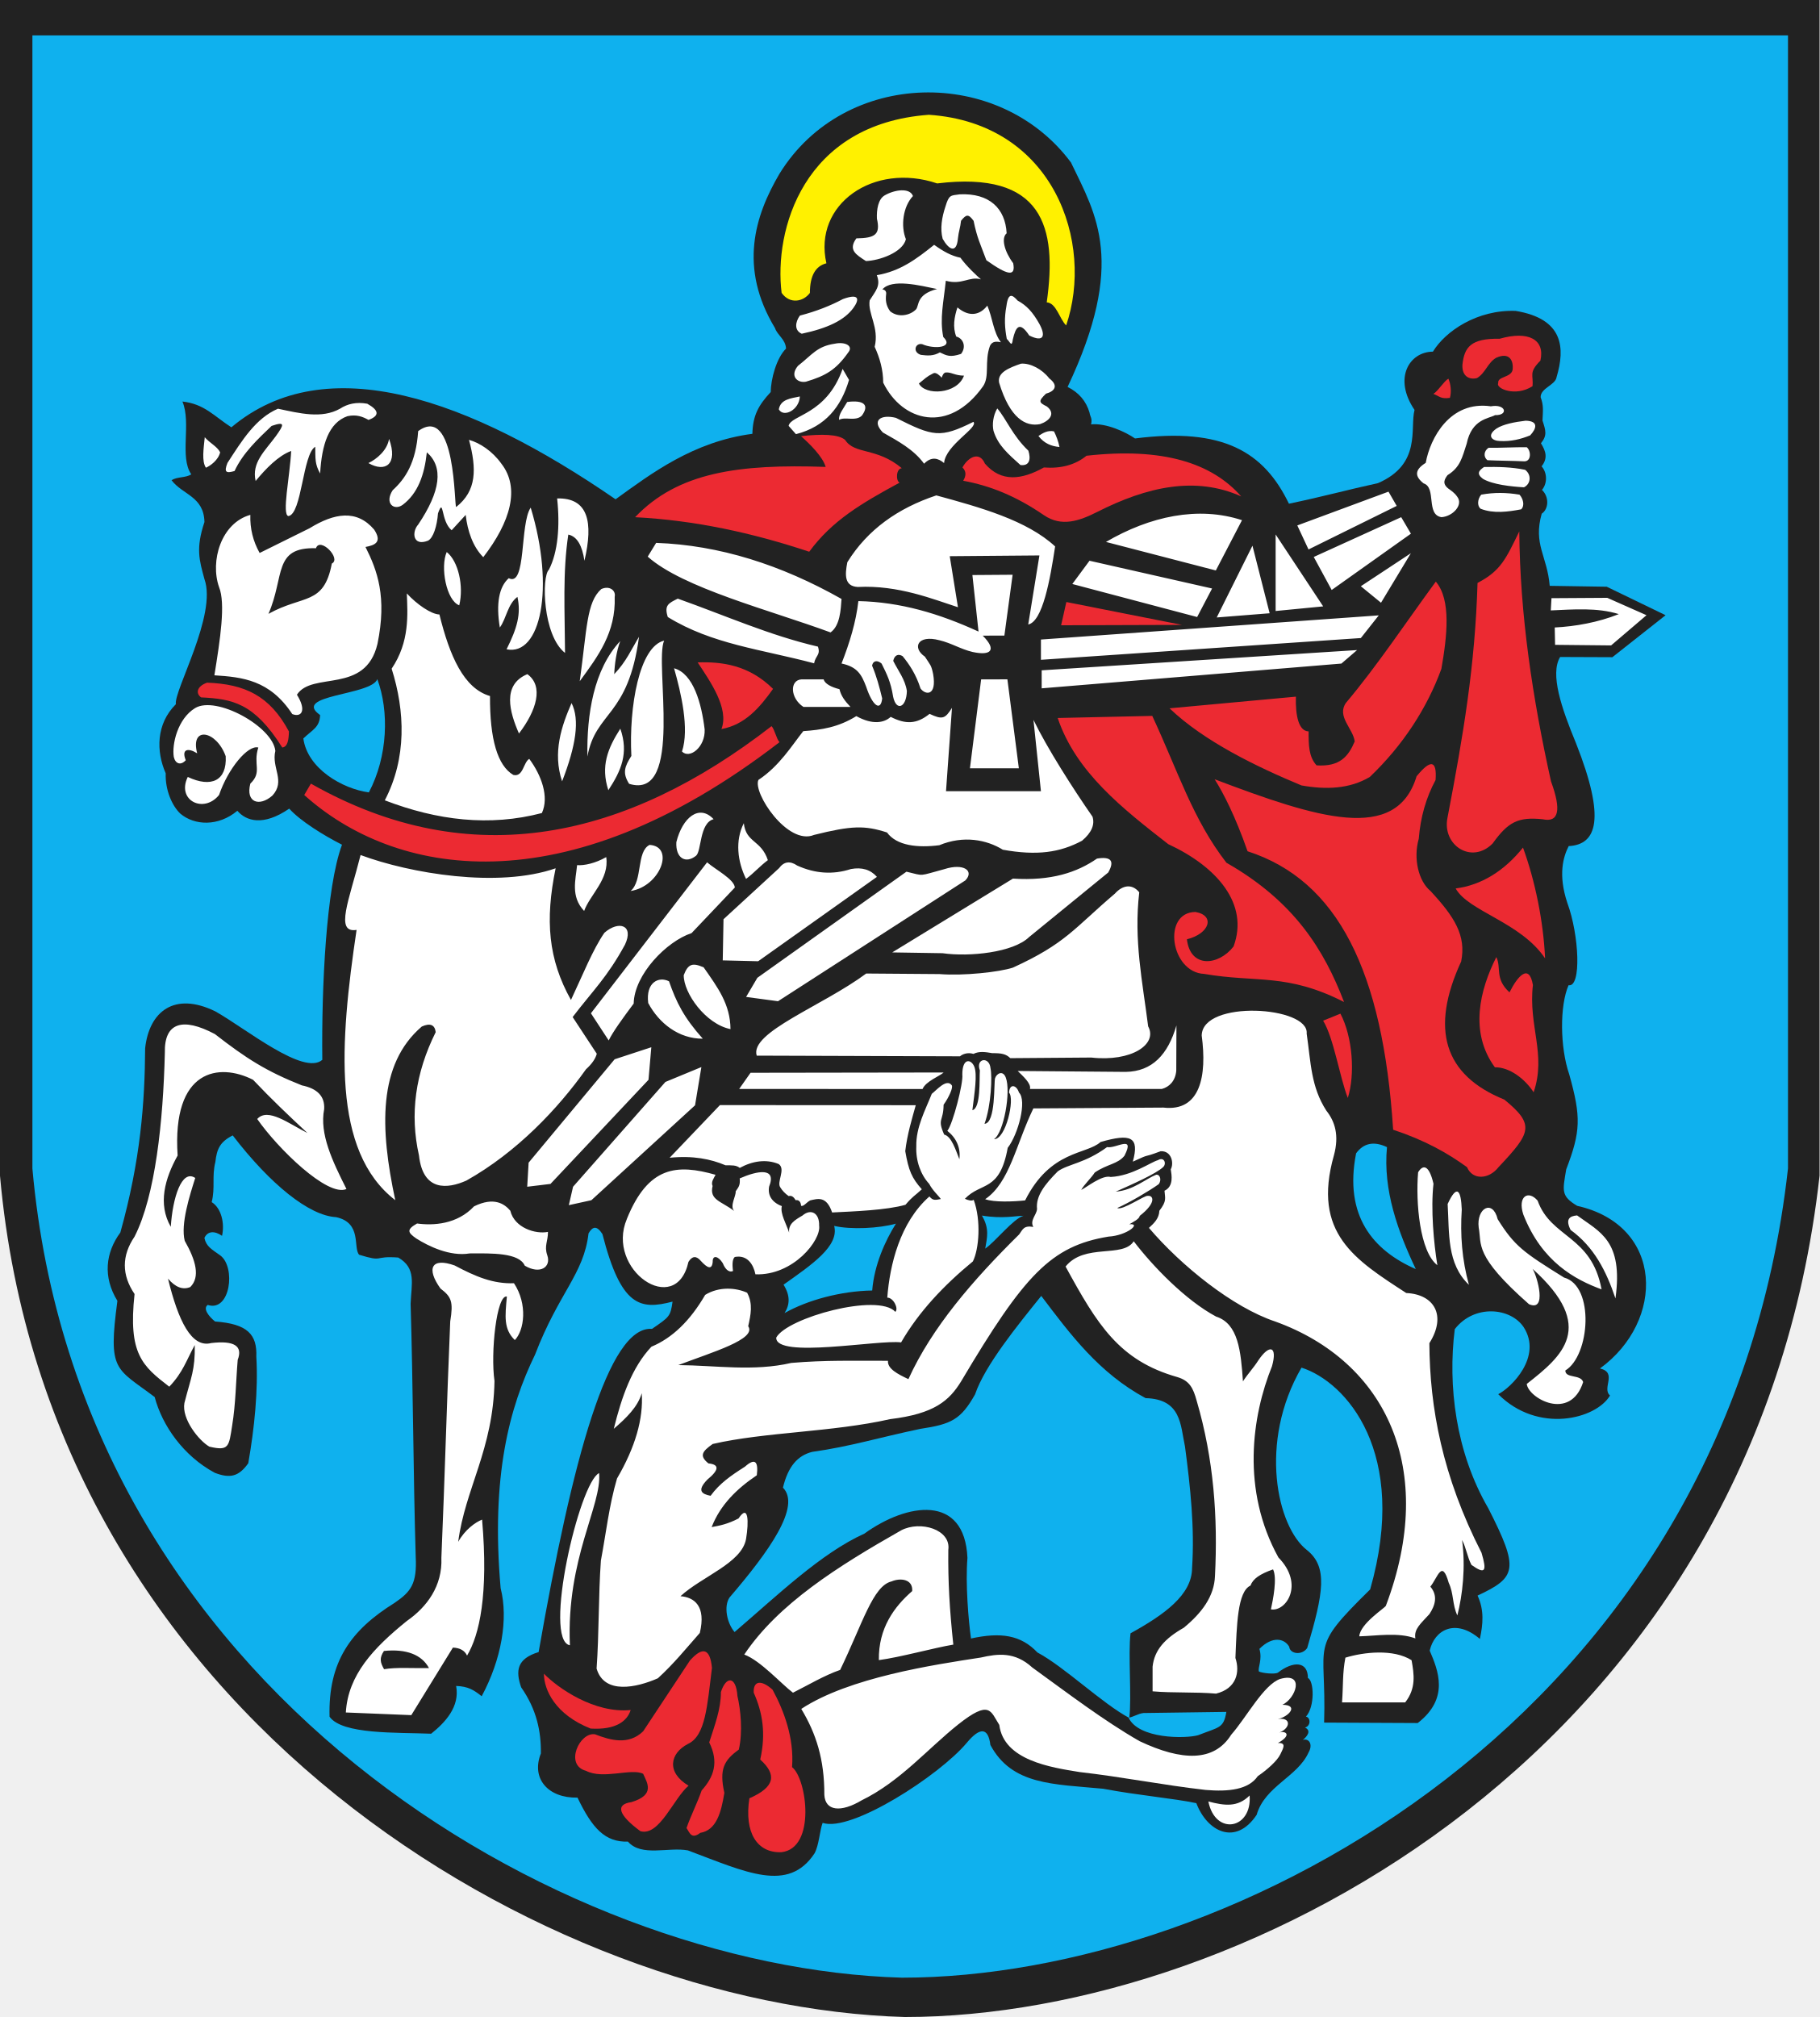
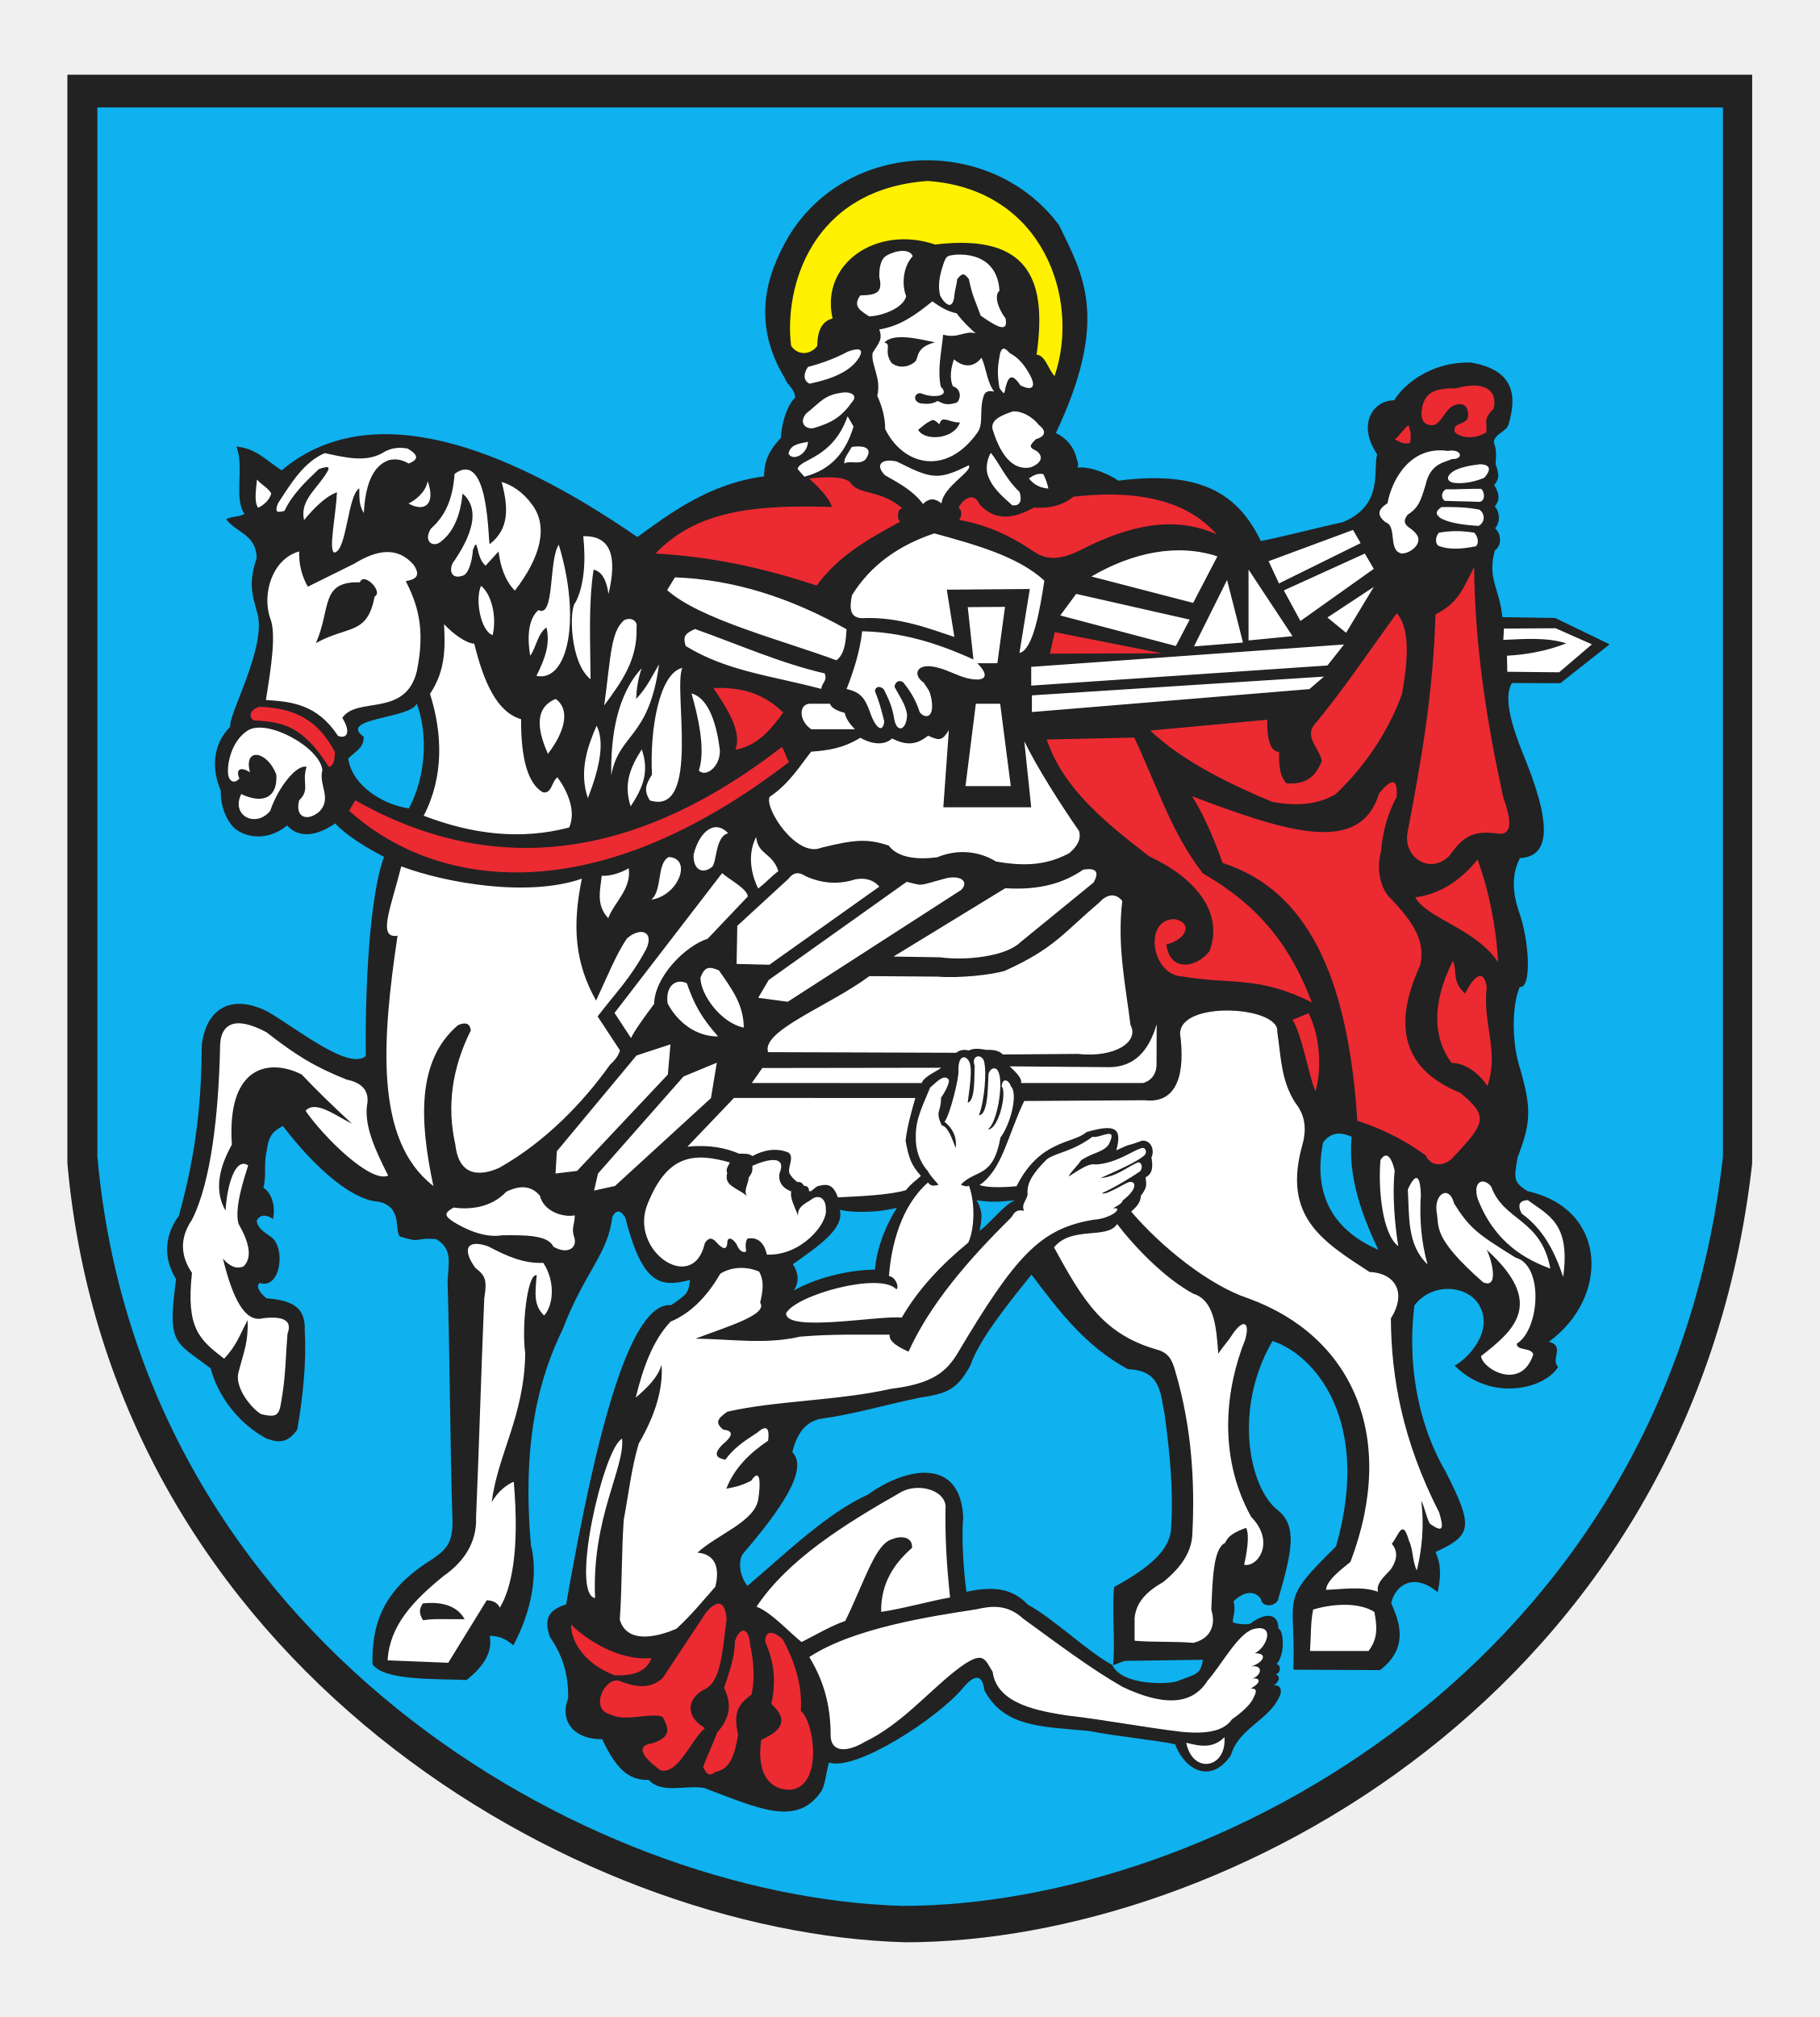
- <svg>
+ <svg viewBox="-21.69 -24.04 585.66 649.16">
  <path d="M0 0h542.277v350.379c-19.015 170.153-169.89 250.696-272.593 250.696C163.082 598.055 14.371 511.469 0 350.379z" style="stroke:none;fill-rule:evenodd;fill:#222" />
  <path d="M232.942 87.278c-2.301-18.504 6.226-50.324 43.894-53.074 37.399 2.554 49.289 38.25 40.91 62.773-1.988-1.938-2.926-6.699-5.793-6.875 3.203-22.523-1.172-39.281-32.656-35.441-18.891-6.395-37.008 6.171-33.008 23.804-3.277.821-4.918 3.762-4.914 8.817-1.961 2.672-6 3.437-8.426 0" style="stroke:none;fill-rule:evenodd;fill:#fff100" />
  <path d="M336.344 511.868c1.293-.121 2.801-1.2 4.437-1.379l24.707-.34c-.824 4.961-2.14 4.465-8.402 6.945-3.891 1.098-17.781 1.121-20.742-5.223zm77.012-170.02q-5.825-2.77-9.2 1.848c-3.679 18.687 5.11 28.953 17.789 34.5-5.316-11.192-9.812-23.512-8.586-36.348zM112.453 202.395c-1.847 4.894-25.668 4.613-17.051 10.695-.136 3.68-2.214 4.321-5 6.969 1.223 9.02 11.696 15.031 19.532 16.078 5.699-10.832 6.047-24.23 2.519-33.742M310.32 386.196c-6.949 8.633-16.812 20.691-19.722 29.328-4.231 7.488-7.012 8.887-16.305 10.281-12.262 2.563-20.984 5.293-32.234 6.856-4.371 1.105-7.18 4.339-8.723 10.66 5.477 5.558-4.144 19.035-15.93 32.754-1.769 2.664-.757 7.613 1.516 10.281 12.895-11.039 25.789-23.504 38.684-29.328 12.726-9.184 29.89-11.895 30.718 7.234-.629 7.742.305 18.684 1.063 24.016 8.879-1.946 14.863-1.047 19.793 4.164 8.09 4.316 19.289 15.199 27.379 19.519.758-6.218-.383-19.011.371-25.23 10.086-5.57 18.293-11.442 18.34-19.426.793-12.058-.504-24.121-2.102-36.184-1.394-6.511-1.074-14.175-11.754-14.472-13.844-7.465-22.359-18.902-31.097-30.469zM267 364.653c-4.953 1.414-13.433 1.828-18.391.672 1.547 5.996-6.617 11.515-15.097 17.515 2.004 3.199 1.937 5.899.308 8.461 6.911-3.91 16.856-6.57 26.118-6.726.625-7.668 3.875-14.825 7.066-19.918zm25.633-2.406c6.258 1.031 10.133.054 12.394.066-3.062.883-8.257 7.586-11.402 9.781.524-3.258 1.356-5.871-.988-9.847zM9.653 10.543H532.87v337.672c-18.273 163.664-165.359 241.141-264.054 241.141-102.442-2.903-245.352-86.188-259.16-241.141V10.543zm309.593 37.969c-21.355-28.848-67.613-28.098-86.949 3.281-7.324 12.461-12.23 27.946-1.328 45.973.73 2.184 3.144 3.336 3.289 6.113-2.918 2.918-4.512 9.153-4.566 12.957-3.653 3.926-5.329 6.969-5.461 12.442-17.633 2.316-30.196 11.883-40.774 19.515-43.508-29.945-86.262-45.187-114.5-21.453-5.23-3.371-8.039-6.965-14.59-7.683 2.715 6.425-.945 16.605 2.649 21.707-1.817 1.093-4.075.64-5.891 1.734 3.27 4.379 9.621 4.777 9.809 12.473-2.641 7.883-1.54 11.347 0 17.019 3.812 10.625-9.157 33.184-8.52 37.266-5.941 5.926-5.89 14.082-3.027 20.601-.184 4.977 1.91 9.696 4.347 12.004 4.227 3.571 11.309 3.903 17.004-.847 2.567 3.004 7.61 4.754 15.46-.637 3.27 3.648 10.255 7.984 15.728 10.75-4.742 12.797-6.117 42.527-5.871 64.109-5.56 4.836-22.793-9.332-31.875-14.441-12.219-5.969-19.707.035-20.922 10.945-.106 16.196-1.34 33.297-7.39 54.949-4.403 5.977-5.282 13.211-.88 20.368-2.824 21.125-.59 19.847 11.11 28.664 2.258 8.535 8.59 17.57 17.894 22.57 4.578 1.777 7.18 1.125 10-2.84 1.825-10.437 2.993-21.762 2.399-31.758.26-6.597-2.586-9.777-12.297-10.48-1.817-1.457-3.735-3.848-2.184-4.942 6.75 2.231 8.434-11.304 3.723-14.761-2.543-1.824-4.176-2.641-4.715-5.199.992-2.188 3.168-2.098 5.254-.629.824-3.653-.168-8.219-3.078-10.043 1.09-4.379 0-7.567 1.086-11.95.449-3.894 1.355-5.988 5.176-7.933 11.19 14.578 22.76 23.918 30.8 24.359 7.789 1.668 5.016 9.086 6.864 11.199 7.629 2.344 4.035.266 11.668.84 5.453 3.16 3.925 7.785 3.687 13.778.727 24.086.793 51.265 1.52 75.355.406 8.067-1.403 10.442-6.297 13.777-13.071 8.129-19.817 17.54-19.383 33.926 3.812 5.356 20.027 4.633 30.281 5.063 4.094-3.27 8.629-8.016 7.442-14.231 3.547.125 5.242 1.164 7.617 3.063 5.887-10.938 7.988-23.035 5.648-32.199-2.926-33.395 2.621-53.911 10.262-69.618 7.144-18.597 14.512-23.929 15.934-36.117 1.16-1.992 2.394-2.512 4.14.207 5.551 21.668 11.235 22.66 20.899 20.129-.614 4.453-.981 4.59-6.121 8.125-12.985-1.015-23.743 38.918-33.793 96.313-6.504 1.992-6.915 5.57-5.2 10.515 4.598 6.567 5.969 13.137 5.868 19.703-2.961 7.481 2.144 13.34 10.921 13.157 4.422 9.234 8.258 13.312 15.032 13.113 4.05 4.629 12.066 1.523 17.882 2.617 17.383 6.516 29.883 12.723 37.715.895 1.348-2.391 1.59-6.981 2.426-9.106 8.469 2.93 34.84-14.16 42.93-23.824 4.031-4.859 6.429-4.543 7.062.613 6.438 11.989 18.672 11.625 33.621 13.047 10.262 1.953 21.078 2.871 27.758 4.293 3.235 8.52 11.723 12.836 17.977 3.477 2.449-8.551 12.222-11.305 15.48-18.602 1.399-2.437.063-4.32-1.726-3.707 1.168-.957 2.726-2.723.652-3.707 1.813-.461 1.68-3.023.281-3.25 2.75-3.004 2.379-10.797.59-11.496 0-5.043-4.367-5.149-8.945-1.609-.895.55-4.641.167-5.653-.34-.398-1.153 1.09-3.485.149-6.743 3.918-3.945 7.465-3.085 8.879-.632.183 2.117 3.734 2.703 5.355.382 4.864-16.457 6.211-24.164-.07-29.191-8.902-6.879-14.531-32.129-1.625-54.371 13.242 4.223 32.117 25.266 20.461 66.094-18.559 18.23-12.938 15.133-13.723 39.687l27.895.133c9.539-7.367 6.09-15.695 3.574-21.574 1.402-6.156 7.621-9.742 14.953-3.492.93-4.379 1.34-8.539-.687-12.918 11.644-5.446 12.464-7.84 3.199-26.008-9.754-16.785-12.098-36.598-9.996-53.387 5.836-7.535 16.703-6.422 20.562-.555 5.614 8.813-3.773 18.004-7.609 19.934 11.867 11.879 29.18 7.434 33.316.391-2.543-2.188 2.321-6.797-2.996-8.055 19.461-14.121 19.141-42.637-6.789-48.465-4.875-2.93-4.351-4.441-3.269-10.859 4.312-11.297 4.492-15.528.902-28.313-2.777-8.082-2.863-20.472-.203-26.57 3.894.707 3.164-14.953-.348-24.481-2.863-8.542-1.191-13.894.391-16.98 8.293-.445 11.179-7.875 2.179-30.652-4.355-10.528-7.804-20.645-4.73-25.703l15.566.062 15.86-12.512-17.539-8.488-16.993-.266c-.753-8.964-4.98-12.351-2.386-21.5 2.105-1.402 2.265-5.019.074-7.089 1.758-2.09 1.48-5.309-.117-7.016 1.879-2.379 1.34-4.441-.188-6.879 1.922-2.363 1.43-3.797.461-6.781.141-2.981.36-4.531-.554-6.953-.02-2.731 4.402-3.606 4.75-5.965 2.586-8.692 2.117-17.391-12.196-19.75-11.492-.414-20.945 6.055-24.66 12.148-6.949.016-11.926 7.852-5.473 17.364-1.437 5.441 2.192 16.168-10.902 21.816-9.09 1.98-16.144 3.961-26.531 6.129-7.449-15.434-19.586-22.805-45.875-19.445-2.754-1.907-8.574-4.649-13.09-4.2.437-1.828-.301-2.257-.461-3.492-1.004-3.437-3.187-5.992-6.539-7.66 17.523-37.086 8.543-51.211 1.063-66.773" style="stroke:none;fill-rule:evenodd;fill:#0fb1ee" />
  <path d="M256.852 123.86c2.261-3.051.808-4.746-4.364-4.067-1.05 1.86-2.695 3.809-2.394 5.328 1.66-1.054 4.93.555 6.758-1.261m40.363-2.153c-1.281 2.157-1.531 4.844-1.129 6.661 1.305 4.312 4.363 6.91 8.031 10.211 2.774.355 3.141-1.829 2.364-4.274-4.664-4.41-6.633-9.551-9.27-12.598zm16.906 6.848c-1.758-.394-3.219.399-4.636 1.367 1.71 2.239 3.886 3.078 6.269 3.285-.352-1.742-.941-3.25-1.633-4.652m-9.816-20.187c-3.531 1.222-7.149 2.625-6.543 5.671 3.246 10.692 7.953 13.192 12.215 12.344 2.578-.855 4.863-3.031 2.015-5.254-2.41-1.187-2.586-1.57-.254-3.82 2.481-.668 3.899-2.316.961-4.559-2.117-2.734-5.597-4.578-8.394-4.379zm-1.024-18.793c-1.496-1.676-2.785-2.606-3.339 1.64-.688 3.656-.508 6.449.105 9.77.98.91 1.496 2.668 1.801.176.871-3.797 2-5.555 4.906-1.172 4.391 2.156 4.922.015 3-3.481-1.98-3.527-3.805-5.484-6.477-6.933zm-17.25-31.661c-2.734.383-3.191.051-4.285 3.704-1.043 3.136-1.625 6.531-.808 9.546 1.882 3.344 4.16 4.454 4.55-.125.18-1.918.743-3.324.926-5.242 1.543-1.945 2.199-2.105 3.746.016 1.055 5.184 1.989 6.805 3.805 11.734 6.254 4.45 8.832 5.086 7.988.883-2.594-3.457-3.664-7.488-1.945-8.91-.399-7.402-5.125-12.012-13.977-11.609zm6.321 25.333c-1.133-.961-4.285-3.883-6.117-6.446-2.754-.566-5.016-1.84-7.836-3.84-5.243 4.207-10.149 7.891-17.09 9.036 1.258 3.203-.336 4.644-2.121 7.507-.653 3.922 2.902 8.063 1.488 13.852 1.523 3.305 2.539 6.863 2.543 10.68 5.672 11.617 19.551 15.453 29.742 1.093 2.082-2.996.367-7.394 2.07-12.047.664-1.429 1.926-1.367 3.27-1.093-2.293-2.992-2.457-7.231-4.059-10.914-2.172 2.812-5.347 3.546-8.898.539-.938 2.828-1.477 5.851-.356 8.679 2.114.539 3.071 3.094 1.426 5.172-3.316 1.121-4.332.481-6.312-.453-1.899 1.098-3.602 1.004-5.657.738-2.586-.808-1.695-3.652.403-3.183 3.539 1.57 9.617 1.078 6.269-2.145-1.097-5.496.098-10.359.762-16.754 4.883 1.356 7-1.437 10.469-.421zm-5.063 28.695c-2.648 0-3.804-1.09-5.437-.949-.637.086-1.012.921-1.207 1.562-.551-.617-1.672-1.715-2.473-1.324-2.168 1.078-2.469 1.613-4.316 3.051 1.824 3.644 11.39 3.285 13.441-2.336zm-8.008-25.809c-5.129-1.058-13.5-3.179-16.316.117.961.082 1.258.793 1.113 1.528-.164 1.551-.117 3.191 1.211 4.988 2.442 2.004 5.981 1.227 7.715-.578.996-1.172-.008-4.445 6.273-6.059zm13.61 103.289 6.441-.011 2.457-18.133-11.988.086 1.828 16.847c-11.844-5.422-23.289-8.8-35.809-9.082-.703 6.196-2.593 12.399-5.019 18.598 4.746 1.012 5.98 3.324 7.348 6.934 1.91 5.793 4.359 7.433 4.765 3.464-.867-3.578-1.656-6.515-3.012-9.769.301-1.602 1.676-1.645 2.84-.602 1.578 3.188 2.727 5.407 3.442 9.899.929 4.39 3.961 3.269 4.09-1.727-.497-3.426-2.606-6.047-4.071-8.988.399-1.813 1.606-2.164 2.813-1.387 1.988 2.446 3.976 5.379 5.32 9.61 1.41 1.98 4.918 2.402 3.766-4.278-.602-2.863-.778-2.547-2.457-5.195-3.832-2.602-2.274-6.645 4.34-4.891 3.554.84 6.308 2.653 9.867 3.492 5.566 1.223 7.277-.625 3.027-4.859zm-.477 13.039 7.817-.015 3.414 26.508H289.07l3.336-26.489zm-107.543 14.688c2.567 7.328.231 12.543-3.566 18.336-2.344-7.18-.199-12.438 3.566-18.336m25.864 39.824-34.626 44.992 5.301 8.094c1.168-2.453 4.098-6.523 7.446-10.992.175-8.645 9.769-18.531 17.253-21l12.895-13.582c-.184-2.461-5.719-5.305-8.273-7.508zm10.941-11.652c-2.641 5.195-1.895 11.406.668 16.601 2.465-1.855 4.031-3.738 6.5-5.597-2.027-6.086-6.508-5.114-7.168-11.004m-9.004-1.2c-4.281-4.578-9.281-.535-11.105 6.852-.243 4.809 2.789 6.504 5.875 4.043 1.656-1.383.984-9.769 5.23-10.898zm-19.078 7.661c7.617.488 3.183 12.39-5.668 13.742 3.664-3.012 1.687-11.77 5.668-13.742m-21.609 6.035c2.078.164 5.445-.539 8.687-2.399.988 6.59-4.859 11.211-6.586 16.051-4.098-4.328-2.504-9.316-2.098-13.648zm28.902-58.672c2.074 7.269 4.621 18.055 2.363 24.812 2.301 2.336 6.973-1.351 6.758-6.562-.918-7.715-3.359-16.68-9.121-18.25m-2.953-8.231c-7.395 1.707-10.532 19.719-9.77 34.356-2.035 3.219-2.707 5.094-.668 8.309 16.489 5.097 7.414-36.071 10.438-42.668zm-13.075.118c-7.914 8.465-10.031 21.859-9.792 34.418 2.464-13.594 12.125-11.614 15.382-35.688-2.257 3.711-3.82 7.426-7.394 11.141.121-2.969.625-6.707 1.801-9.871zm-14.519 18.484c-2.965 6.793-5.711 14.738-2.816 23.324 4.117-10.629 5.324-18.324 2.816-23.324m-13.172-8.613c-7.641 3.168-5.262 11.383-2.504 17.683 5.27-6.879 7.426-14.129 2.504-17.683m8.875-52.364c.887 8.262.227 16.043-2.453 21.231-2.219 2.027-1.859 19.605 4.805 24.805-.067-12.461-.739-24.078.976-35.266 2.684.559 4.16 3.398 4.805 7.797 2.715-11.524 1.129-18.817-8.133-18.567m-7.883 2.743c-3.293 4.832-1.234 23.773-6.539 21.023-2.89 2.563-3.84 7.527-2.656 14.699 1.973-2.722 2.316-6.98 5.246-9.129 1.113 5.11-.078 9.286-3.242 15.618 10.129 2.093 14.488-18.196 7.195-42.215zm-25.027 13.226c-1.977 4.469-.113 14.453 3.734 15.879 1.407-5.769-.297-13.18-3.734-15.879m-8.508-36.023c-.668 9.547-3.867 14.199-7.598 17.605-2.531 3.93.434 6.184 2.958 4.371 4.55-3.41 6.507-8.918 7.226-15.668 4.996 4.364 4.137 11.543-2.586 21.536-1.93 2.144-1.66 6.593 2.922 4.8 1.594-.793 2.688-4.355 2.988-8.144 1.824-5.082.735 2.262 4.067 5.031 1.109-1.234 3.078-3.34 4.187-4.574.551 4.828 2.137 9.476 5.238 12.601 8.149-10.562 11.02-20.629 5.399-27.863-2.672-3.742-6.457-6.226-9.649-7.098 2.305 8.68 2.305 15.168-3.816 20-.641.27.051-30.89-11.344-22.601zm-8.676 2.301c-.535 3.449-3.769 6.097-6.156 7.211 5.082 2.929 8.887.328 6.156-7.211m-33.11-8.985c-6.651 2.848-10.702 9.449-15.05 16.156-1.14 2.883-.308 3.106 2.11 2.407 2.511-5.399 7.003-9.575 11.046-13.438 4.176-1.437 3.7-.351 1.25 3.067-3.234 4.402-7.27 7.875-6.011 13.343 2.957-3.589 6.773-7.562 10.593-8.945-.367 7.426-2.84 19.074-.82 19.398 4.03-.609 4.246-18.5 7.992-20.648.07 3.613-.136 5.117 1.46 7.965.482-8.606 2.556-15.129 8.134-17.082 2.734-.59 4.574.16 6.285 1.113 3.317-1.223 3.192-2.832-.367-4.824-3.254-.59-5.898.027-8.133 1.484-5.445 3.051-12 1.383-18.488 0zm-21.815 8.492c-.329 3.383-.958 7.114.343 9.086 1.336-.57 3.696-2.269 4.246-4.593-.918-1.782-3.058-2.704-4.59-4.489zm122.171 47.563c.411-1.949-1.621-3.422-4.011-2.301-4.383 3.914-4.227 11.703-6.403 27.449 5.493-7.507 10.793-14.558 10.414-25.144zm12.352-16.074c18.859.668 37.25 6.535 55.25 16.707-.227 3.297-.461 7.972-3.273 9.976-17.891-6.609-44.012-13.222-54.485-22.586q1.254-2.045 2.508-4.097m6.449 16.617c-2.738 1.363-4.105 1.949-2.976 5.476 13.254 8.145 27.738 9.571 43.601 13.793.434-2.359 2-2.449 1.145-4.972-14.364-3.332-27.602-9.266-41.77-14.297m36.899 24.055c-3.582.195-3.453 5.578.539 8.203h14.027c-1.719-1.805-2.809-3.297-3.277-5.274-2.461-.625-4.356-1.613-4.723-2.926h-6.566zm-60.348 236.535c-5.914 2.8-16.812 49.82-8.703 51.308-1.113-25.879 9.586-41.687 8.703-51.308m276.141-313.621c-3.293.39-6.758 1.062-8.711 2.355-3.047 2.141-1.239 3.668 1.004 3.699 3.265.196 6.226-.531 9.046-1.679 1.793-1.911 2.692-4.266-1.339-4.375m-11.059 8.078c-1.449.953-1.562 2.746-.336 3.699 3.684.168 7.371.168 11.059.336 2.062-.055 1.953-3.141.668-4.203-3.629-.055-7.762.222-11.395.168zm-1.34 5.718c-1.562 1.063-2.344 2.016-.336 3.532 2.957 1.734 8.434 2.297 12.231 2.523 2.066-1.008 2.289-3.758.336-5.215-4.075-.843-8.153-.898-12.231-.84m-.84 8.247c-1.117 1.289-1.285 3.363-.168 4.203 3.852 1.515 8.211.898 12.063.168 1.172-1.121.555-3.254-.5-4.375-3.91-.645-7.481-.7-11.391 0zM272.942 329.352l-58.383-.027c-4.485 4.718-10.5 10.972-14.985 15.691 6.996-.695 12.231.375 16.664 2.25 1.922 0 3.161-.082 4.231.773 3.738-2.046 7.883-2.714 11.621-1.14 2.156 1.535-.715 5.355.477 6.965.535.898 1.41 1.828 2.48 2.578.816-.25 1.434.164 2.102 1.23.214-.07 1.464-.226 1.601 1.664.77.285 1.629-1.086 2.754-1.629 2.051-.425 4.77-1.503 6.488 3.614 6.516-.321 16.317-.688 21.871-2.297 2.243-2.637 2.641-2.543 4.864-4.613-2.985-3.348-3.938-5.567-4.938-11.368.578-4.984 2.02-9.695 3.137-13.703zM81.152 237.11c-3.816 3.351-8.015 2.094-6.546-3.586 3.648-3.516.73-5.645 2.379-10.758-3.106-.859-8.993 6.242-11.704 14.145-4.574 5.644-12.746 1.621-9.32-5.379 7.008 3.316 11.703 1.129 11.305-6.176-2.813-7.77-10.66-9.047-8.5-.863-2.723-1.711-4.77-1.286-3.403 2.058-1.52 1.656-3.105 1.059-3.57-.992-.594-3.719 1.125-11.352 6.348-14.543 6.265-3.801 23.152 5.492 23.922 12.758-1.235 5.019 3.156 8.976-.911 13.34zm-6.546-83.68c-8.723 2.438-12.032 13.777-9.325 21.516 1.989 4.89.356 15.504-1.386 26.297 8.285.531 16.523 1.363 23.21 11.554 2.712 1.059 4.364-.992 1.387-5.773 4.59-7.067 20.422.004 24.004-15.141 2.875-13.984-.039-21.871-3.57-28.886 2.848-.524 5.035-1.454 2.578-5.18-5.223-6.11-11.902-4.914-19.242-.399q-7.436 3.685-14.88 7.371-2.97-5.279-2.773-11.355zm19.55 9.945c-12.824-.367-9.238 8.325-14.152 19.555 10.395-5.785 16.5-2.426 18.89-14.988 2.942-1.449-3.535-8.071-4.734-4.563zm27.09 13.477c.223 6.234.91 14.352-4.527 22.422 4 12.617 4.539 26.605-2.035 39.226 15.605 5.993 31.211 7.887 46.816 3.786 2.215-4.848-.16-11.289-3.769-16.137-1.786 1.058-1.786 5.512-4.758 4.781-4.696-2.785-7.008-10.625-6.942-23.508-7.816-2.273-12.019-11.937-15.074-24.304-2.445-.067-6.722-3.008-9.699-6.262zm305.969 175.902c-1.363-5.847-3.211-5.683-4.578-3.406-.77 9.004.496 23.66 5.734 27.691-1.078-6.625-2-16.73-1.156-24.285m4.227 6.032c2.793-6.032 3.984-4.129 4.203 1.695-.489 7.465.058 14.933 2.136 22.402-6.632-6.301-5.816-15.386-6.343-24.101zm14.91 4.546c-1.493-6.078-6.391-3.289-5.66 2.489.976 5.078-1.571 8.25 14.98 22.828 5.437 2.394 2.555-8.074 1.086-10.516 19.215 17.328 8.859 25.988-1.742 34.281.418 4.219 12.992 11.336 16.808-.558-.757-2.383-5.297-1.004-5.316-3.442 7.379-4.457 8.785-25.199-.375-27.695-12.145-7.551-14.758-9.379-19.774-17.383zm11.898-5.543c-2.781-3.238-6.019-1.269-4.269 4.114 5.539 14.191 15.515 19.457 23.328 22.332-3.008-16.176-15.032-15.176-19.059-26.446m11.758 4.411c-2.219.187-3.555 1.097-1.922 4.328 6.992 5.07 10.645 12.293 13.363 20.406 2.387-17.254-4.703-19.797-11.437-24.738zm-132.129 7.707c-3.254 5.101-14.625.472-20.309 7.527 9.45 17.309 15.93 28.008 33.309 32.941 3.602 1.071 4.719 3.215 5.77 7.082 5.101 17.387 6.328 34.774 5.449 52.161-.211 6.117-3.953 11.054-9.297 15.453-5.664 3.218-8.762 6.652-9.297 11.59v7.359c6.09.535 12.824.152 18.914.687 6.106-1.496 7.168-6.437 5.77-10.625.402-9.652.589-19.8 4.488-21.57.746-2.035 2.777-3.433 6.73-4.828 1.282 2.574 0 9.016-.64 11.91 4.504.793 10.074-7.449 2.242-15.453-11.125-20.125-7.918-42.129-1.922-56.992 1.707-6.012-.746-6.762-4.168-1.61-1.281 2.04-3.203 4.075-4.484 6.118-.633-9.024-1.375-17.188-8.016-19.317-9.082-4.855-18.879-15.008-24.543-22.441zm-112.363-55.321 60.593.2c.622-.567 2.172-1.286 4.008-.723 1.692-.856 3.578-.566 5.602-.219 2.769-.019 4.105.242 5.375 1.492l24.137-.183c11.953 1.34 19.867-3.953 16.949-9.293-1.695-13.461-4.324-25.625-2.653-39.946-2.168-2.675-5.011-2.121-7.242.375-12.289 10.465-14.597 14.829-30.418 22.071-4.113 1.344-14.832 2.488-21.824 1.922l-21.887-.168c-12.972 9.644-34.824 17.531-32.636 24.468zm-1.84 5.114-3.383 4.816 54.656.016c.895-2.278 5.211-3.891 6.282-4.926l-57.555.086zm79.625-.543c1.492 1.464 4.109 3.75 3.652 5.359h39.297c2.266-.602 4.039-2.406 4.309-5.422l.05-13.508c-2.531 8.7-7.226 13.707-15.093 13.84l-32.219-.269zm-41.957-57.848c-1.891-2.156-4.473-2.938-7.742-2.332q-8.004 2.591-16.008-1.035c-2.149-1.469-3.957-1.207-5.418.777l-16.551 15.215-.226 12.266 10.554.254 35.399-25.145zm20.172-2.32c-7.957 2.117-5.817 2.113-11.371.777l-44.43 31.621-3.356 5.703 9.508 1.281 55.828-36c2.754-2.851-.5-5.203-6.179-3.386zm45.41-3.121c-5.934 4.101-13.594 6.695-25.043 5.961l-35.981 21.992 14.993.238c8.097 1.152 21.113-.227 25.8-4.805l23.582-19.242q2.966-5.186-3.355-4.148zm-117.219 32.41c-3.355-1.469-4.644-1.035-5.937 2.332-.043 5.316 6.492 14.566 13.941 16.074-.074-7.437-3.781-12.359-8.004-18.406m-10.328 4.148c-3.098-1.555-6.969.344-6.195 6.481 3.242 6.066 9.129 10.664 16.265 10.629-5.636-6.309-7.875-10.805-10.066-17.114zm67.641-167.902c-4.465-1.117-7.383.723-3.907 4.355 4.567 2.594 9.235 5.09 12.286 9.305 2.23-2.25 4.218-1.652 5.957-.195.484-5.442 10.375-10.567 8.75-12.274-9.891 4.922-11.997 4.399-23.086-1.187zm40.945 205.797c-5.195 10.722-7.023 22.07-14.359 27.043 2.691.972 8.453.73 11.906.363 7.543-15.055 18.273-13.598 22.48-17.402 9.004-2.606 11.676-1.586 9.617 5.855 6.036-2.781 2.133-.793 8.301-3.113 3.332-.145 3.981 3.656 3.008 5.39.246 1.641.957 5.063-1.863 6.387.16 2.297.738 3.02-1.531 5.961-.094 2.266-1.516 3.668-3.114 5.106 9.621 11.304 25.035 23.726 37.692 27.921 32.965 11.934 48.32 43.957 32.922 84.7-.25.632-7.672 5.316-7.922 9.101 5.054-.125 11.66-1.277 16.718.621-.503-2.793 1.641-4.441 4.172-7.234 1.778-2.664 2.571-5.527.293-8.195 2.219-2.758 3.45-8.301 5.473-1.141 1.516 3.172 1.055 6.543 2.574 9.719 1.524-6.035 2.516-14.328 1.399-22.489 1.261 2.411 1.539 5.02 2.804 7.434 4.16 2.961 4.633 1.887 3-3.609-11.703-22.903-15.437-43.262-15.547-62.465 5.204-8.238 1.473-14.559-6.886-14.949-15.203-9.883-28.153-17.805-21.555-41.039 1.609-5.93.324-10.043-2.273-13.329-4.59-7.136-4.586-14.195-5.852-22.953.805-8.164-31.102-10.16-31.281.586 1.601 11.981-.352 22.739-11.406 21.477l-38.762.242zM420.688 494.75c-5.434-3.437-14.286-2.418-19.723-.761-.895 4.691-.625 8.121-1 13.328h18.824c3.285-4.188 2.653-8.379 1.895-12.567zM281.211 329.227c1.566-2.191 2.969-5.242 2.41-5.856-1.547-2.054-4.586 1.586-5.929 2.598-1.915 4.852-4.75 9.965-4.61 15.695-.18 4.239 1.277 8.364 3.84 11.133 1.07 2.051 2.805 3.516 3.469 4.52-1.516.242-2.274.609-3.399-.766-8.769 7.723-11.816 20.363-12.558 30.145 1.855.008 3.441 3.304 2.402 4.238-5.18-5.719-32.32 1.766-35.5 7.687-.191 6.364 30.598.536 37.215 1.418 5.277-9.128 12.703-16.976 21.391-24.136 1.812-3.602 2.519-12.11.25-18.344-.645.43-1.719.117-2.629-.32 4.91-5.133 10.351-1.895 12.765-15.18 3.141-4.074 5.793-14.082 3.348-16.492-.727-2.274-2.805-2.75-2.961.054 1.797 1.762-.941 13.997-4.48 13.856 2.937-1.887 5.097-14.27 3.527-18.32-.824-2.282-2.711-1.321-3.203.156-.403 1.18.258 13.426-3.149 13.586 2.016-5.524 2.313-14.199 1.789-16.559-.34-3.625-4.507-2.961-3.172.637-.191 2.551.329 11.301-2.234 11.863.637-5.136 1.535-10.676.555-13.015-.918-2.2-3.547-2.696-3.551 2.386.371 2.36-2.824 14.828-4.469 16.786 2.653 2.078 4.035 5.035 3.594 8.457-1.09-2.684-2.328-6.821-4.531-7.34-2.153-4.867-.211-3.77-.176-8.903zm53.926 15.148c3.238-6.359-2.625-1.968-5.199-2.539-6.594 4.848-11.575 5.016-14.684 7.227-3.844 3.859-6.613 7.355-6.187 11.219-.102 1.722-2.219 3.379-1.114 5.347-2.929-.519-3.176.852-4.215 2.231-13.836 13.66-26.015 27.742-33.007 43.129-3.204-1.5-6.301-3.11-6.09-5.469-10.145.023-18.692-.238-28.84.641-11.215 2.601-22.434.734-33.649.64 10.133-3.859 23.457-7.722 20.829-11.586.746-3.324 1.492-6.652-.317-9.976-3.308-1.5-8.332-1.93-12.5.64q-6.725 11.584-16.023 15.446c-5.77 6.113-8.867 14.91-11.215 24.461 3.742-3.215 7.16-6.543 8.328-10.618.531 7.614-1.918 16.09-7.367 25.426-2.375 8.043-3.281 16.414-4.805 24.461-.746 10.402-.531 21.777-1.281 32.184 2.269 7.828 11.937 5.683 18.266 2.894 4.804-4.394 8.328-8.797 12.496-13.515 1.937-8.063-1.7-10.633-5.766-10.942 6.406-5.898 18.266-9.867 19.547-17.055.855-5.148.746-10.621-2.242-6.113-3.309 1.715-5.66 2.145-8.012 2.574 2.562-6.597 7.477-11.425 13.461-15.445.531-4.289-.641-5.148-3.524-2.574-4.378 2.785-7.582 5.039-10.253 8.687-2.633-.507-4.165-1.523-.961-4.824 3.523-2.894 3.632-4.504.316-4.824-2.773-2.254-1.922-3.539 1.281-5.793 15.649-3.594 35.52-3.484 52.879-7.402 13.27-1.594 17.641-5.567 21.153-11.262 18.875-31.801 26.824-40.316 43.902-43.129 5.547-.316 9.969-4.07 6.215-3.672 1.097-.668 3.015-1.574 3.097-2.5 5.153-4.012 4.032-6.187 2.414-5.973-.828-.281-7.66 4.489-9.085 3.61 3.687-1.633 9.613-5.141 12.347-7.098.906-1.183.43-2.969-.765-2.808-3.211 1.265-6.77 4.613-12.055 5.046 5.023-2.238 12.035-5.332 14.148-7.339 1.102-1.051.27-3.157-1.566-2.047-2.223.613-7.649 4.664-14.074 5.008-2.578-.711-7.344 3.218-8.789 3.859.785-1.516 3.015-3.566 4.027-5.176 3.738-2.574 6.859-2.469 8.887-5.043zm-148.305 18.868c-6.43 15.089 14.598 29.652 18.348 12.796q1.67-2.678 3.703-.269c1.91 2.101 3.297 2.769 3.523.269-.074-2.101 1.61-1.8 2.981.36 1 2.512 2.308 2.75 3.07 2.359-.301-2.238-.117-3.629.539-4.176 3.742-.703 5.547 2.231 6.145 5.172 11.297.41 19.648-10.211 18.98-14.523.125-3.695-2.402-5.184-4.969-2.992-2.378 1.39-4.218 2.508-3.976 5.082-.781-2.481-2.738-5.688-2.168-7.895-2.957-1.117-4.262-3.234-3.793-5.808 2.359-5.918-3.606-4.715-8.758-2.45.192 2.172-.398 2.621-1.207 3.856.149 1.418-1.855 4.34-.441 5.855-3.867-2.953-7.45-3.265-6.438-7.441-.539-1.207.34-2.227.879-3.348-11.484-3.258-20.031-2.64-26.426 13.149zm85.254-304.817c-.898-2.535-5.398-1.949-8.402-.219-1.989 1.11-2.453 4.301-2.34 6.961 1.098 4.707-.524 5.793-6.129 5.868-2.512 3.464-.09 4.847 2.859 6.757 3.922-.129 10.922-2.507 11.911-6.504-1.586-3.89-.895-9.695 2.101-12.867zm-17.758 33.34c1.727-2.367 2.024-4.519-3.101-2.648-3.692 1.961-7.895 3.644-12.844 4.929-1.383 1.93-1.723 4.41.555 5.407 7.695-1.629 12.722-4.02 15.39-7.684zM252.817 105c1.562-1.875-.887-3.246-4.02-2.578-5.309.782-6.648 3.196-10.992 6.61-2.512 3.023-.16 5.187 2.379 4.718 5.953-1.769 9.004-3.586 12.636-8.75zm-14.442 13.149c-.156 4.008-4.844 6.402-6.269 3.832.574-3.051 3.589-3.25 6.269-3.832m14.656-4.93q-.95-1.64-1.906-3.285c-4.832 13.762-15.519 13.695-16.09 16.98q1.09 1.23 2.18 2.465c8.781-2.23 13.453-8.156 15.816-16.156zm237.676 70.117-11.695-5.179-16.629.105-.203 3.645c6.734-.286 13.816-.907 20.269 1.101-6.113 2.457-12.98 3.68-19.097 3.985l.105 5.171 16.695.172 10.555-9.007zm-211.668-35.703c-11.383 3.793-20.469 10.149-26.508 19.906-.75 3.809-.902 7.165 3.118 7.379 12.101-.613 22.496 3.672 29.847 6.039l-2.449-15.21 26.73-.223-3.339 20.578c4.304-.895 6.531-13.422 8.019-23.262-8.383-7.769-22.269-11.625-35.418-15.211zm31.188 42.953v6.039l95.34-6.484 5.343-6.758zm.222 9.172v5.367l89.325-7.378 4.675-4.024-94.004 6.035zm-26.734 11.188c-2.078 3.32-2.891 3.547-6.68 1.789-3.843 3.094-7.144 3.168-11.582.894-1.929 1.789-5.418 2.461-10.242-.222-5.418 3.351-10.391 4.097-15.812 4.472-3.336 4.176-7.047 10.364-13.364 14.539-1.781 3.727 8.696 19.672 16.571 16.391 11.226-2.801 15.105-2.875 21.742-.73 2.89 3.96 9.129 4.625 15.59 3.8 7.207-2.996 14.109-1.648 18.933 1.34 10.172 1.824 17.004.856 23.61-2.683q4.23-3.576 3.117-7.157c-5.856-8.425-13.52-20.429-17.598-28.855l2.227 21.25h-28.289zm86.434-55.93L362.352 170l-32.743-8.5c13.067-7.64 27.473-10.773 40.54-6.484m-8.914 20.359-36.532-8.273-5.121 6.934 37.199 9.839zm12.031-12.754-10.649 21.387 15.77-1.254zm6.906-3.355v22.816l14.168-1.378-14.168-21.434zm6.461-2.684 3.34 7.157 26.285-12.973-2.449-4.25zm33.859 2.461-2.894-4.922-26.063 11.856 5.344 9.84 23.609-16.774zm-.004 5.817-14.921 9.84 6.011 4.918 8.907-14.762zm25.079-41.149c4.058.125 3.296-3.425-1.262-2.629-12.168-1.746-18.09 9.504-19.399 16.852-3.418 2.125-3.261 4.051-.629 6.117 3.899 1.246.606 9.395 5.344 10.067 3.324-.235 6.571-3.637 4.676-6.09-.828-1.215-1.859-1.848-2.656-2.434-1.961-1.547-1.063-2.879-.235-4 3.844-2.379 4.352-5.293 5.7-9.359 1.523-7.403 6.562-7.453 8.461-8.524M96.609 330.539c.243-3.773-1.968-6.14-6.648-7.093-10.586-4.211-16.488-7.953-25.914-15.285-9.629-5.114-15.133-3.43-14.918 5.574-.492 20.398-2.82 42.59-9.027 54.781-3.868 5.699-3.868 11.406 0 17.109-1.957 17.903 2.367 21.457 10.347 27.614 4.114-4.313 5.067-7.828 7.598-12.407.11 7.524-1.094 9.489-3.09 17.278-.86 4.769 4.34 11.222 7.43 12.992 5.84 1.387 5.832 0 6.797-6.25 1.078-6.535 1.105-13.074 1.66-19.613q2.381-6.21-7.895-5.008c-5.875 1.547-9.816-6.617-12.883-19.195q3.324 3.897 6.649 2.503c3.004-3 1.66-7.941-1.66-13.769-1.278-5.008 1.543-13.723 3.133-18.731-4.055-2.738-6.75 5.993-7.286 14.559-3.933-6.816-1.761-14.426 2.035-21.242-1.71-25.863 12.415-27.695 22.48-22.574 5.403 5.715 10.806 10.847 16.204 15.855-5.5-2.762-11.804-7.687-14.961-4.172 6.05 8.719 20.985 23.356 26.594 20.867-4.191-8.324-8.078-16.433-6.645-23.785zm56.559 51.872c-6.238.218-11.426-1.985-17.668-5.297-6.941-2.469-8.523.883-4.219 6.883 3.25 2.468 3.868 3.882 2.899 9.796-1.055 24.805-1.578 45.641-2.637 70.45.352 8.386-4.305 14.652-10.281 18.804-9.965 8.059-17.535 16.078-18.195 27.278q9.754.393 19.515.793l12.395-20.129q3.164.128 4.218 2.382c3.692-6.144 6.418-18.128 4.481-40.519-2.02.793-5.098 3-7.117 6.617 2.023-15.746 10.468-27.586 10.812-47.937-1.211-8.344.625-25.821 3.692-25.161-.543 5.969-1.004 9.692 2.371 12.977 2.82-2.914 3.879-10.687-.262-16.949zm-38.742 109.582c-1.406 2.117-1.137 3.394.039 5.437 3.699-.621 7.934-.25 13.383-.34-2.16-4.008-6.801-5.777-13.422-5.097m51.168-233.239c-17.176 5.981-43.359 1.539-58.129-3.949-3.391 13.422-7.773 23.356-1.195 22.313-5.028 33.687-7.457 65.89 11.535 80.546-4.578-21.32-5.274-40.453 7.894-51.75 2.493-1.113 3.875-.554 4.153 1.668q-9.14 18.358-4.985 36.727c1.184 10.844 8.532 10.004 14.129 7.508 15.035-8.446 27.254-21.363 35.633-33.153 1.824-1.656 2.848-3.183 3.23-4.644l-7.195-10.934c6.016-7.879 10.289-11.832 15.59-21.566 2.777-5.863-1.844-7.281-6.117-3.559-3.488 5.032-6.52 12.707-9.973 20.032-6.785-12.102-7.754-23.789-4.57-39.231zm-41.297 105.852c-3.184 1.808-2.836 2.676-.207 4.484 3.531 2.231 9.973 5.43 15.895 4.434 6.597-.039 14.718-.242 16.414 3.652 4.57 2.711 7.945.414 6.699-3.129-.969-2.781.242-4.152.207-6.937-3.723.746-9.988-1.215-11.219-6.313-1.719-2.015-4.82-4.242-10.805-1.3-5.058 5.394-12.175 5.773-16.984 5.109m158.324 97.273c.864-6.09-8.316-8.82-14.031-5.84-18.852 10.7-36.672 21.93-46.781 37.024 4.828 1.781 11.148 8.855 14.515 11.371 4.551-2.285 9.325-5.145 14.063-6.793 6.695-13.828 9.777-25.078 15.332-26.375 2.617-1.117 6.394-.707 6.144 2.879-5.328 4.633-10.101 11.043-9.937 20.574 6.332-.836 16.633-3.703 22.187-4.617-1.128-10.664-1.593-18.797-1.492-28.223m89.797 73.184c.777 10.078-10.238 12.094-12.293 1.781 4.848 1.281 8.719 1.785 12.293-1.781M238.805 509.27c4.41 7.301 6.91 15.043 6.871 25.601.269 4.809 4.859 5.364 11.144 1.622 11.43-5.586 19.618-15.309 28.7-22.563 9.543-7.551 9.675-3.984 12.297.102 1.339 10.543 15.339 12.664 23.886 14.039 12.84 1.461 24.742 3.871 37.582 5.336 6.957.586 12.836-.094 15.574-4.114 2.711-1.824 5.77-4.55 6.688-6.449.953-1.953 1.883-3.515-.676-3.426 4.461-2.523 2.098-3.746.356-3.086 3.496-1.359 3.59-4.671-.356-4.046 3.414-.797 6.215-4.215 1.313-4.254 3.992-1.848 6.785-9.782-.629-7.707-4.93 1.652-10.078 11.492-14.621 16.625-5.106 8.14-14.684 7.898-27.321 1.918-10.656-6.106-21.312-14.231-31.968-21.95-5.172-4.73-10.211-4.136-15.313-2.968-14.156 2.179-39.265 5.937-53.539 15.316zm-44.699-197.188-10.926 3.586-25.637 30.813-.418 7.172 6.934-.84 29.211-31.024.839-9.703zm14.921 5.911-10.714 4.429-27.528 31.235-1.258 5.484 6.723-1.477 30.891-28.277 1.89-11.394" style="stroke:none;fill-rule:evenodd;fill:#fff" />
  <path d="M452.789 158.364c-3.98 8.125-5.472 11.734-12.441 15.347-.742 24.68-4.227 45.293-8.957 69.977-1.66 8.129 7.14 14.016 13.445 7.687 4.645-6.468 7.621-7.988 14.922-7.234 4.809 1.051 5.637-2.707 2.484-11.285-5.515-24.828-9.25-49.66-9.453-74.488zm-24.879 14.961c-8.453 11.496-17.617 25.3-26.773 36.117-2.84 4.062 2.129 7.668 2.605 11.504-1.886 4.453-4.41 7.601-11.375 7.133C390 225.473 390 221.946 390 217.957c-3-.074-3.945-4.753-3.789-10.351l-37.66 3.476c10.348 9.891 26.047 17.457 39.316 22.977 7.305 1.305 14.336 1.07 20.379-2.527 9.848-9.407 17.031-20.45 21.324-32.207 1.7-9.719 2.965-20.575-1.656-25.993zm25.981 79.261c-5.578 6.953-12.371 11.188-20.063 12.176 3.793 6.852 19.364 10.012 26.649 20.836-.496-10.848-2.891-22.891-6.586-33.012m-4.024 43.137c-4.484-4.113-2.343-7.273-3.922-10.508-4.886 9.696-8.121 22.34-.433 32.844 4.359-.07 8.937 3.426 11.551 7.441 3.859-11.359-1.625-19.781-.215-31.964-1.121-6.524-4.539-2.711-6.973 2.187zm-27.691-64.375c-6.063 20.008-29.609 12.453-60.176.875 2.609 4.129 6.117 10.918 9.809 21.457 26.89 8.684 40.336 35.762 43.386 82.984 9.301 3.063 16.204 6.93 22.02 11.165 1.668 3.937 6.539 3.648 9.375 0 9.703-10.29 10.937-12.625 1.742-20.145-18.023-7.297-22.164-21.02-12.863-41.16 1.547-7.735-1.977-13.281-9.156-21.02-3.571-2.918-5.164-9.703-3.485-15.543q.763-9.633 5.012-17.515.653-8.865-5.668-1.094zm-78.774-18.008-28.179.625c5.449 16.219 19.496 27.102 32.941 37.59 14.586 6.762 24.145 17.856 19.465 30.504-4.379 5.66-12.848 6.672-13.902-2.145 6.808-1.679 8.492-7.109 2.535-8.148-9.981.129-7.387 18.012 2.594 18.461 15.785 2.699 24.597-.316 41.711 8.375-5.961-15.52-14.79-29.945-35.055-41.5-10.067-12.992-14.399-27.211-22.106-43.762zm-75.308-69.508c-1.141-.531-1.078-4.16.664-4.304-7.449-6.289-14.063-3.989-16.895-8.442-2.039-1.715-6.937-1.789-13.14-1.117 2.672 2.383 6.461 6.113 7.351 9.172-25.836-.898-44.027 1.551-56.8 14.988 17.613.895 34.878 4.621 51.898 10.289 6.754-9.207 15.41-14.351 26.922-20.578zm25.426-5.691c-1.633-3.812-5.051-1.867-6.684 1.164 1.188 1.164 1.113 2.484.223 3.961 7.886 1.453 15.57 4.445 24.054 10.258 5.27 3.59 10.543 1.719 15.813-.93 14.848-7.539 29.328-10.805 42.992-4.66-8.687-9.867-23.168-14.687-46.109-12.121q-5.011 4.077-12.696 3.496c-6.644 3.691-12.73 4.469-17.593-1.164zm138.132-25.285c-1.261.668-3.21 3.848-4.472 4.515 1.929.743 2.14 1.575 4.929 1.2.536-1.848.211-4.301-.453-5.719zm27.43-5.383c1.442-6.297-3.558-8.988-12.152-6.523-8.578-.149-10.524 2.504-11.086 7.738-.192 3.523 2.144 4.559 4.344 3.976 2.523-1.488 3.156-4.535 5.679-6.027 4.004-1.844 5.282.863 4.918 3.633-.531 2.312-4.593 1.863-4.269 3.922-.875 1.515 5.101 4.211 10.211.894.347-3.386-1.246-4.007 2.359-7.617zm-141.281 71.93-1.559 6.933 36.016-.117-34.457-6.812zM187.957 509.59c-10.805 1.082-21.722-6.562-25.851-10.824 0 4.801 3.355 12.18 13.918 16.355 7.621.458 10.937-2.304 11.929-5.527zm-10.64 7.242c-4.547-.773-9.192 9.157-2.665 10.883 5.125 2.664 13.536-.886 17.024.887 1.246 2.777 3.633 6.262-3.484 8.437-4.852.665-3.965 3.774 2.664 8.661 5.671 1.629 9.91-9.848 14.355-13.551-6.734-4.028-5.508-9.692-.203-12.438 5.269-2.422 5.746-11.312 7.176-22.656-.547-5.773-2.735-6.516-6.563-2.219l-13.945 21.102c-4.375 4.219-9.774 2.664-14.356.887zm42.457-11.414c-.418-6.062-3.399-5.941-4.922-1.191 0 5.164-1.844 9.855-3.485 15.023 2.938 5.922 1.368 10.293-2.254 14.309-1.23 3.574-3.281 7.629-4.511 11.207.925 1.324 1.418 3.496 4.101 1.43 4.793-.782 6.227-6.032 7.176-11.922-1.57-6.992-.137-9.695 4.305-12.879 1.234-5.328.547-11.926-.41-15.977m10.464-1.886c-3.324-3.016-5.804-2.715-5.605.902 2.598 5.828 3.699 12.059 1.937 19.922 5.028 4.527 4.383 8.223-3.234 11.543-1.578 10.262 2.297 16.301 9.484 16.07 10.528-1.109 7.606-22.047 3.235-25.355.66-8.649-2.434-16.871-5.82-23.09zM61.708 203.438c-3.173 1.129-3.372 3.254-1.782 4.383 9.3.488 15.762 1.562 24.199 14.941 1.652-.195 1.918-2.391 1.984-4.781-5.707-10.699-13.203-14.129-24.398-14.543zm30.948 30.086-1.984 3.387c26.437 23.773 76.758 34.269 141.648-15.739-.925-.925-1.453-3.847-2.378-4.777-43.137 33.441-89.387 44.262-137.282 17.133zm115.27-36.125c3.66 5.57 9.461 13.703 7.082 19.867 7.016-1.281 11.387-6.359 15.383-11.98-7.219-7.129-15.246-8.133-22.465-7.887m186.41 106.765c1.715-.695 3.43-1.394 5.145-2.089 3.675 6.976 4.41 18.14 2.203 25.117-2.449-6.278-4.168-17.793-7.352-23.024" style="stroke:none;fill-rule:evenodd;fill:#ec2a32" />
</svg>
